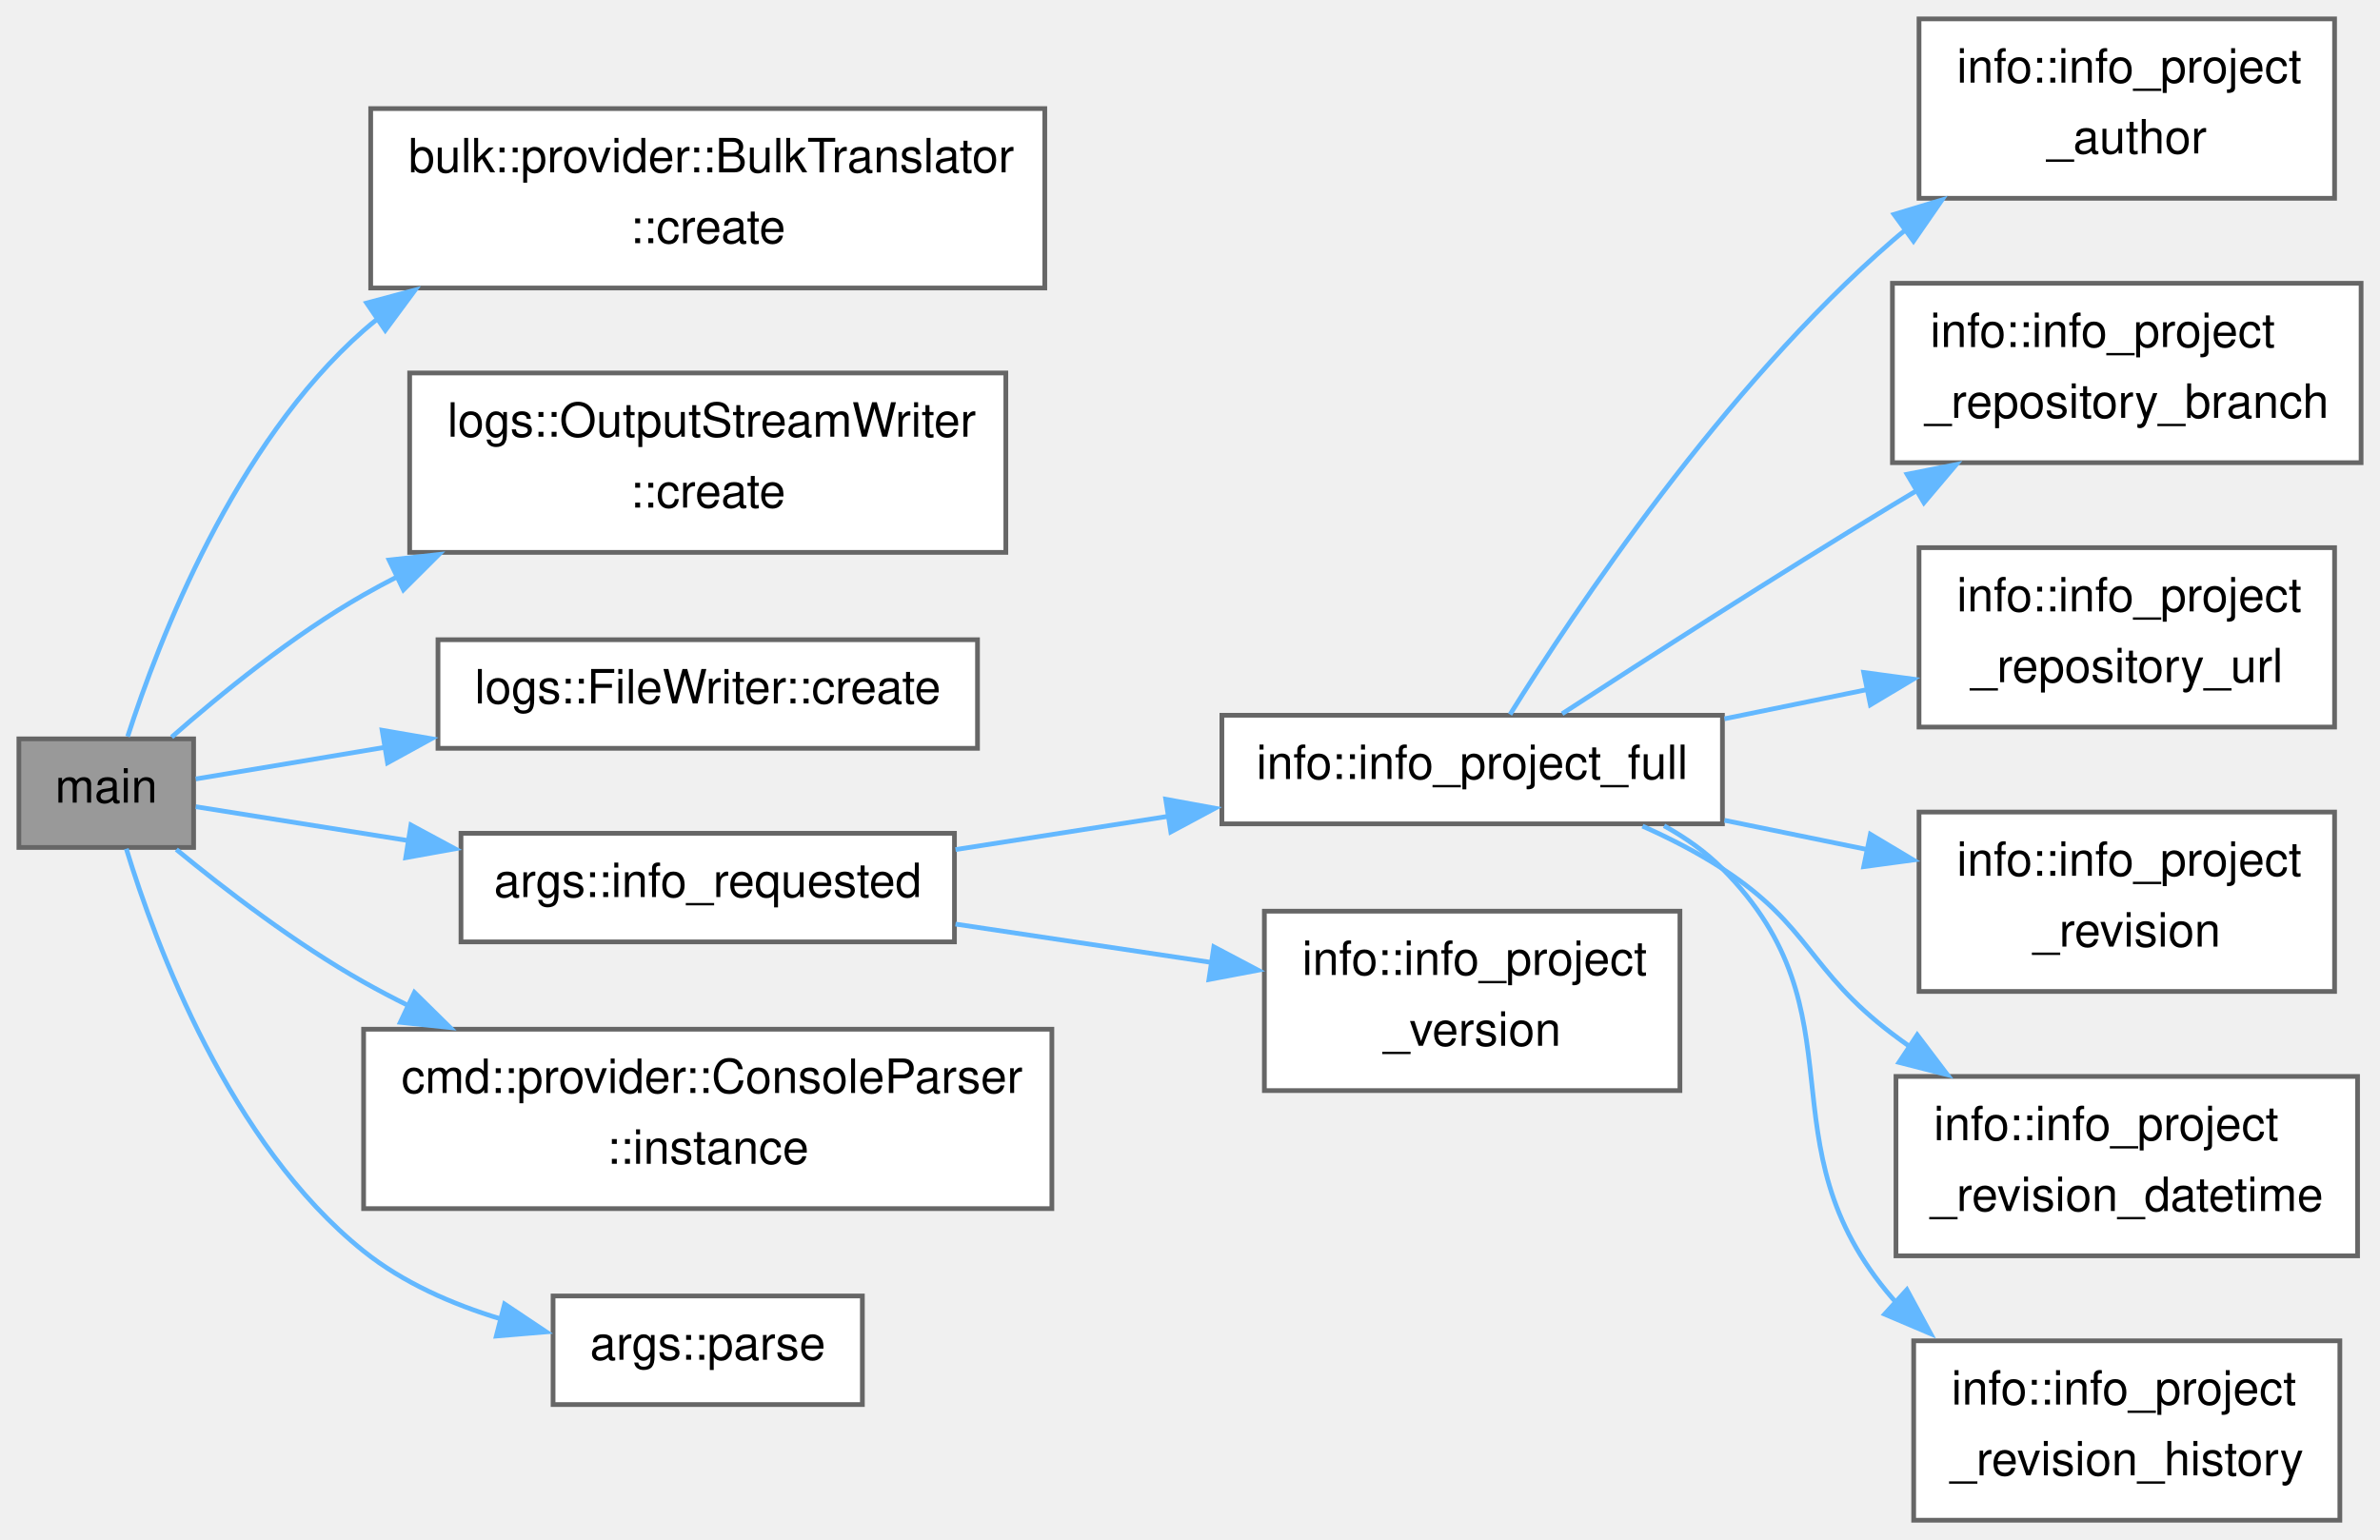
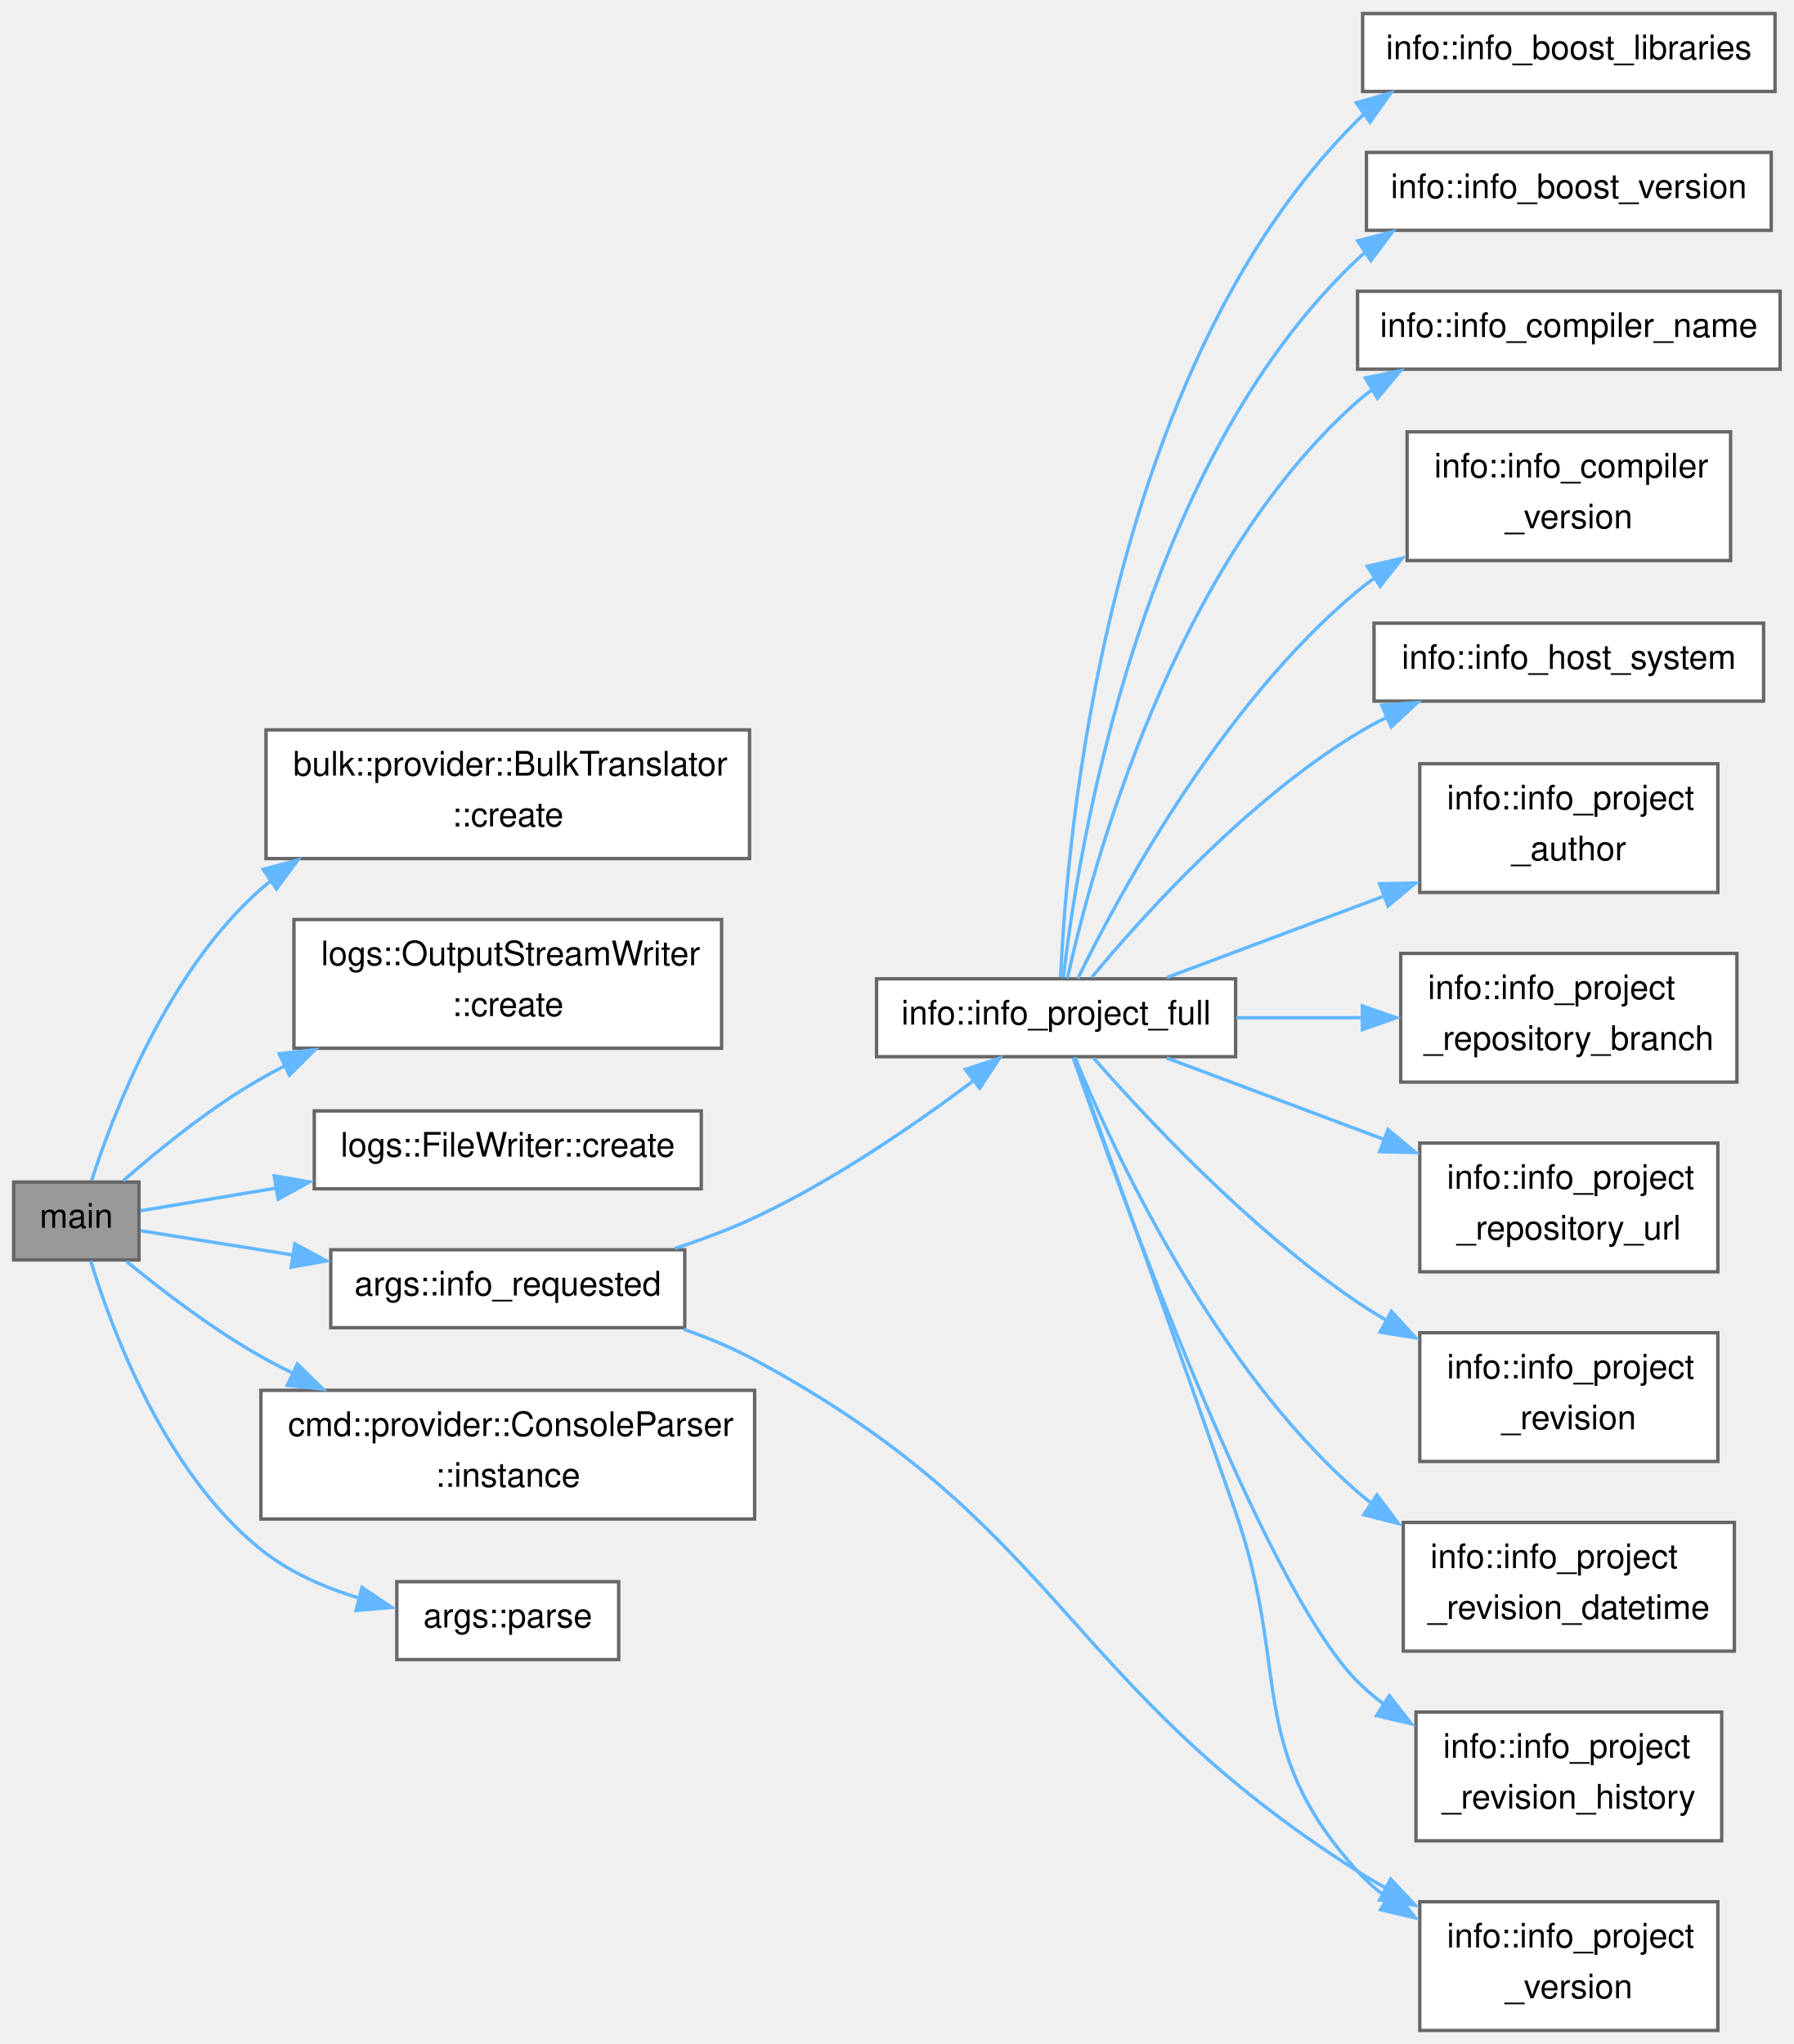
- <svg xmlns="http://www.w3.org/2000/svg" xmlns:xlink="http://www.w3.org/1999/xlink" width="504pt" height="326pt" viewBox="0.00 0.00 504.00 326.00">
-   <g id="graph0" class="graph" transform="scale(1 1) rotate(0) translate(4 322)">
+ <svg xmlns="http://www.w3.org/2000/svg" xmlns:xlink="http://www.w3.org/1999/xlink" width="530pt" height="604pt" viewBox="0.00 0.00 529.50 603.50">
+   <g id="graph0" class="graph" transform="scale(1 1) rotate(0) translate(4 599.5)">
    <g id="Node000001" class="node">
      <g id="a_Node000001">
        <a xlink:title="course c++ developer: hw7 - bulk">
-           <polygon fill="#999999" stroke="#666666" points="37,-165.5 0,-165.5 0,-142.5 37,-142.5 37,-165.5" />
-           <text text-anchor="middle" x="18.5" y="-152" font-family="Helvetica,sans-Serif" font-size="10.00">main</text>
+           <polygon fill="#999999" stroke="#666666" points="37,-250.5 0,-250.5 0,-227.5 37,-227.5 37,-250.5" />
+           <text text-anchor="middle" x="18.5" y="-237" font-family="Helvetica,sans-Serif" font-size="10.00">main</text>
        </a>
      </g>
    </g>
    <g id="Node000002" class="node">
      <g id="a_Node000002">
        <a xlink:href="classbulk_1_1provider_1_1BulkTranslator.html#a5170e68c8bd3126c2e5f31ff7142e594" target="_top" xlink:title=" ">
-           <polygon fill="white" stroke="#666666" points="217.25,-299 74.5,-299 74.5,-261 217.25,-261 217.25,-299" />
-           <text text-anchor="start" x="82.5" y="-285.5" font-family="Helvetica,sans-Serif" font-size="10.00">bulk::provider::BulkTranslator</text>
-           <text text-anchor="middle" x="145.88" y="-270.5" font-family="Helvetica,sans-Serif" font-size="10.00">::create</text>
+           <polygon fill="white" stroke="#666666" points="217.25,-384 74.5,-384 74.5,-346 217.25,-346 217.25,-384" />
+           <text text-anchor="start" x="82.5" y="-370.5" font-family="Helvetica,sans-Serif" font-size="10.00">bulk::provider::BulkTranslator</text>
+           <text text-anchor="middle" x="145.88" y="-355.5" font-family="Helvetica,sans-Serif" font-size="10.00">::create</text>
        </a>
      </g>
    </g>
    <g id="edge1_Node000001_Node000002" class="edge">
      <g id="a_edge1_Node000001_Node000002">
        <a xlink:title=" ">
-           <path fill="none" stroke="#63b8ff" d="M23.03,-165.98C29.61,-186.36 45.63,-227.94 73,-252 74.02,-252.9 75.07,-253.76 76.15,-254.61" />
-           <polygon fill="#63b8ff" stroke="#63b8ff" points="73.65,-257.82 83.89,-260.56 77.59,-252.04 73.65,-257.82" />
+           <path fill="none" stroke="#63b8ff" d="M23.03,-250.98C29.61,-271.36 45.63,-312.94 73,-337 74.02,-337.9 75.07,-338.76 76.15,-339.61" />
+           <polygon fill="#63b8ff" stroke="#63b8ff" points="73.65,-342.82 83.89,-345.56 77.59,-337.04 73.65,-342.82" />
        </a>
      </g>
    </g>
    <g id="Node000003" class="node">
      <g id="a_Node000003">
        <a xlink:href="classlogs_1_1OutputStreamWriter.html#ad80e0504664be4be8e232874cbf9ae53" target="_top" xlink:title=" ">
-           <polygon fill="white" stroke="#666666" points="209,-243 82.75,-243 82.75,-205 209,-205 209,-243" />
-           <text text-anchor="start" x="90.75" y="-229.5" font-family="Helvetica,sans-Serif" font-size="10.00">logs::OutputStreamWriter</text>
-           <text text-anchor="middle" x="145.88" y="-214.5" font-family="Helvetica,sans-Serif" font-size="10.00">::create</text>
+           <polygon fill="white" stroke="#666666" points="209,-328 82.75,-328 82.75,-290 209,-290 209,-328" />
+           <text text-anchor="start" x="90.75" y="-314.5" font-family="Helvetica,sans-Serif" font-size="10.00">logs::OutputStreamWriter</text>
+           <text text-anchor="middle" x="145.88" y="-299.5" font-family="Helvetica,sans-Serif" font-size="10.00">::create</text>
        </a>
      </g>
    </g>
    <g id="edge2_Node000001_Node000003" class="edge">
      <g id="a_edge2_Node000001_Node000003">
        <a xlink:title=" ">
-           <path fill="none" stroke="#63b8ff" d="M32.35,-165.87C42.73,-175 58.03,-187.46 73,-196 75.34,-197.34 77.76,-198.63 80.22,-199.89" />
-           <polygon fill="#63b8ff" stroke="#63b8ff" points="78.4,-203.38 88.93,-204.55 81.43,-197.07 78.4,-203.38" />
+           <path fill="none" stroke="#63b8ff" d="M32.35,-250.87C42.73,-260 58.03,-272.46 73,-281 75.34,-282.34 77.76,-283.63 80.22,-284.89" />
+           <polygon fill="#63b8ff" stroke="#63b8ff" points="78.4,-288.38 88.93,-289.55 81.43,-282.07 78.4,-288.38" />
        </a>
      </g>
    </g>
    <g id="Node000004" class="node">
      <g id="a_Node000004">
        <a xlink:href="classlogs_1_1FileWriter.html#a02edbc213561fecc4ab73d33e38f3d4b" target="_top" xlink:title=" ">
-           <polygon fill="white" stroke="#666666" points="203,-186.5 88.75,-186.5 88.75,-163.5 203,-163.5 203,-186.5" />
-           <text text-anchor="middle" x="145.88" y="-173" font-family="Helvetica,sans-Serif" font-size="10.00">logs::FileWriter::create</text>
+           <polygon fill="white" stroke="#666666" points="203,-271.5 88.75,-271.5 88.75,-248.5 203,-248.5 203,-271.5" />
+           <text text-anchor="middle" x="145.88" y="-258" font-family="Helvetica,sans-Serif" font-size="10.00">logs::FileWriter::create</text>
        </a>
      </g>
    </g>
    <g id="edge3_Node000001_Node000004" class="edge">
      <g id="a_edge3_Node000001_Node000004">
        <a xlink:title=" ">
-           <path fill="none" stroke="#63b8ff" d="M37.46,-157.01C48.25,-158.82 62.73,-161.24 77.55,-163.72" />
-           <polygon fill="#63b8ff" stroke="#63b8ff" points="76.92,-167.33 87.36,-165.53 78.07,-160.43 76.92,-167.33" />
+           <path fill="none" stroke="#63b8ff" d="M37.46,-242.01C48.25,-243.82 62.73,-246.24 77.55,-248.72" />
+           <polygon fill="#63b8ff" stroke="#63b8ff" points="76.92,-252.33 87.36,-250.53 78.07,-245.43 76.92,-252.33" />
        </a>
      </g>
    </g>
    <g id="Node000005" class="node">
      <g id="a_Node000005">
        <a xlink:href="namespaceargs.html#ac5abfe1ee497dcb11ea7435db4aed06d" target="_top" xlink:title=" ">
-           <polygon fill="white" stroke="#666666" points="198.12,-145.5 93.62,-145.5 93.62,-122.5 198.12,-122.5 198.12,-145.5" />
-           <text text-anchor="middle" x="145.88" y="-132" font-family="Helvetica,sans-Serif" font-size="10.00">args::info_requested</text>
+           <polygon fill="white" stroke="#666666" points="198.12,-230.5 93.62,-230.5 93.62,-207.5 198.12,-207.5 198.12,-230.5" />
+           <text text-anchor="middle" x="145.88" y="-217" font-family="Helvetica,sans-Serif" font-size="10.00">args::info_requested</text>
        </a>
      </g>
    </g>
    <g id="edge4_Node000001_Node000005" class="edge">
      <g id="a_edge4_Node000001_Node000005">
        <a xlink:title=" ">
-           <path fill="none" stroke="#63b8ff" d="M37.46,-151.13C49.46,-149.22 66.02,-146.58 82.54,-143.94" />
-           <polygon fill="#63b8ff" stroke="#63b8ff" points="83.02,-147.25 92.35,-142.22 81.92,-140.34 83.02,-147.25" />
-         </a>
-       </g>
-     </g>
-     <g id="Node000014" class="node">
-       <g id="a_Node000014">
+           <path fill="none" stroke="#63b8ff" d="M37.46,-236.13C49.46,-234.22 66.02,-231.58 82.54,-228.94" />
+           <polygon fill="#63b8ff" stroke="#63b8ff" points="83.02,-232.25 92.35,-227.22 81.92,-225.34 83.02,-232.25" />
+         </a>
+       </g>
+     </g>
+     <g id="Node000019" class="node">
+       <g id="a_Node000019">
        <a xlink:href="classcmd_1_1provider_1_1ConsoleParser.html#a8ba802522fec0844de7cf95655b51c4f" target="_top" xlink:title=" ">
-           <polygon fill="white" stroke="#666666" points="218.75,-104 73,-104 73,-66 218.75,-66 218.75,-104" />
-           <text text-anchor="start" x="81" y="-90.5" font-family="Helvetica,sans-Serif" font-size="10.00">cmd::provider::ConsoleParser</text>
-           <text text-anchor="middle" x="145.88" y="-75.5" font-family="Helvetica,sans-Serif" font-size="10.00">::instance</text>
-         </a>
-       </g>
-     </g>
-     <g id="edge13_Node000001_Node000014" class="edge">
-       <g id="a_edge13_Node000001_Node000014">
-         <a xlink:title=" ">
-           <path fill="none" stroke="#63b8ff" d="M33.34,-142.07C43.76,-133.5 58.65,-122.08 73,-114 76.05,-112.28 79.22,-110.62 82.46,-109.01" />
-           <polygon fill="#63b8ff" stroke="#63b8ff" points="83.76,-111.79 91.31,-104.36 80.77,-105.46 83.76,-111.79" />
-         </a>
-       </g>
-     </g>
-     <g id="Node000015" class="node">
-       <g id="a_Node000015">
+           <polygon fill="white" stroke="#666666" points="218.75,-189 73,-189 73,-151 218.75,-151 218.75,-189" />
+           <text text-anchor="start" x="81" y="-175.5" font-family="Helvetica,sans-Serif" font-size="10.00">cmd::provider::ConsoleParser</text>
+           <text text-anchor="middle" x="145.88" y="-160.5" font-family="Helvetica,sans-Serif" font-size="10.00">::instance</text>
+         </a>
+       </g>
+     </g>
+     <g id="edge19_Node000001_Node000019" class="edge">
+       <g id="a_edge19_Node000001_Node000019">
+         <a xlink:title=" ">
+           <path fill="none" stroke="#63b8ff" d="M33.34,-227.07C43.76,-218.5 58.65,-207.08 73,-199 76.05,-197.28 79.22,-195.62 82.46,-194.01" />
+           <polygon fill="#63b8ff" stroke="#63b8ff" points="83.76,-196.79 91.31,-189.36 80.77,-190.46 83.76,-196.79" />
+         </a>
+       </g>
+     </g>
+     <g id="Node000020" class="node">
+       <g id="a_Node000020">
        <a xlink:href="namespaceargs.html#a5a8c271969692f3fe8100517303b959e" target="_top" xlink:title=" ">
-           <polygon fill="white" stroke="#666666" points="178.62,-47.5 113.12,-47.5 113.12,-24.5 178.62,-24.5 178.62,-47.5" />
-           <text text-anchor="middle" x="145.88" y="-34" font-family="Helvetica,sans-Serif" font-size="10.00">args::parse</text>
-         </a>
-       </g>
-     </g>
-     <g id="edge14_Node000001_Node000015" class="edge">
-       <g id="a_edge14_Node000001_Node000015">
-         <a xlink:title=" ">
-           <path fill="none" stroke="#63b8ff" d="M22.75,-142.22C28.99,-121.77 44.63,-79.73 73,-57 81.36,-50.3 91.78,-45.74 102.07,-42.63" />
-           <polygon fill="#63b8ff" stroke="#63b8ff" points="102.85,-45.79 111.66,-39.9 101.1,-39.01 102.85,-45.79" />
+           <polygon fill="white" stroke="#666666" points="178.62,-132.5 113.12,-132.5 113.12,-109.5 178.62,-109.5 178.62,-132.5" />
+           <text text-anchor="middle" x="145.88" y="-119" font-family="Helvetica,sans-Serif" font-size="10.00">args::parse</text>
+         </a>
+       </g>
+     </g>
+     <g id="edge20_Node000001_Node000020" class="edge">
+       <g id="a_edge20_Node000001_Node000020">
+         <a xlink:title=" ">
+           <path fill="none" stroke="#63b8ff" d="M22.75,-227.22C28.99,-206.77 44.63,-164.73 73,-142 81.36,-135.3 91.78,-130.74 102.07,-127.63" />
+           <polygon fill="#63b8ff" stroke="#63b8ff" points="102.85,-130.79 111.66,-124.9 101.1,-124.01 102.85,-130.79" />
        </a>
      </g>
    </g>
    <g id="Node000006" class="node">
      <g id="a_Node000006">
        <a xlink:href="namespaceinfo.html#adf619fee1b67e68e79a217741803d1c1" target="_top" xlink:title=" ">
-           <polygon fill="white" stroke="#666666" points="360.75,-170.5 254.75,-170.5 254.75,-147.5 360.75,-147.5 360.75,-170.5" />
-           <text text-anchor="middle" x="307.75" y="-157" font-family="Helvetica,sans-Serif" font-size="10.00">info::info_project_full</text>
+           <polygon fill="white" stroke="#666666" points="360.75,-310.5 254.75,-310.5 254.75,-287.5 360.75,-287.5 360.75,-310.5" />
+           <text text-anchor="middle" x="307.75" y="-297" font-family="Helvetica,sans-Serif" font-size="10.00">info::info_project_full</text>
        </a>
      </g>
    </g>
    <g id="edge5_Node000005_Node000006" class="edge">
      <g id="a_edge5_Node000005_Node000006">
        <a xlink:title=" ">
-           <path fill="none" stroke="#63b8ff" d="M198.34,-142.05C212.74,-144.3 228.55,-146.77 243.54,-149.12" />
-           <polygon fill="#63b8ff" stroke="#63b8ff" points="242.86,-152.71 253.28,-150.8 243.94,-145.79 242.86,-152.71" />
+           <path fill="none" stroke="#63b8ff" d="M195.18,-230.89C203.21,-233.5 211.33,-236.53 218.75,-240 242.09,-250.91 266.23,-267.55 283.31,-280.37" />
+           <polygon fill="#63b8ff" stroke="#63b8ff" points="280.96,-283.74 291.02,-287.05 285.21,-278.19 280.96,-283.74" />
+         </a>
+       </g>
+     </g>
+     <g id="Node000018" class="node">
+       <g id="a_Node000018">
+         <a xlink:href="namespaceinfo.html#a0b0e75f2a6d438265b88d1b0e2b21b52" target="_top" xlink:title=" ">
+           <polygon fill="white" stroke="#666666" points="503.12,-38 415.12,-38 415.12,0 503.12,0 503.12,-38" />
+           <text text-anchor="start" x="423.12" y="-24.5" font-family="Helvetica,sans-Serif" font-size="10.00">info::info_project</text>
+           <text text-anchor="middle" x="459.12" y="-9.5" font-family="Helvetica,sans-Serif" font-size="10.00">_version</text>
+         </a>
+       </g>
+     </g>
+     <g id="edge18_Node000005_Node000018" class="edge">
+       <g id="a_edge18_Node000005_Node000018">
+         <a xlink:title=" ">
+           <path fill="none" stroke="#63b8ff" d="M197.82,-207.03C205.04,-204.5 212.23,-201.51 218.75,-198 310.09,-148.82 309.17,-102.61 396.75,-47 399.48,-45.27 402.33,-43.58 405.26,-41.95" />
+           <polygon fill="#63b8ff" stroke="#63b8ff" points="406.52,-44.72 413.74,-36.97 403.26,-38.52 406.52,-44.72" />
+         </a>
+       </g>
+     </g>
+     <g id="Node000007" class="node">
+       <g id="a_Node000007">
+         <a xlink:href="namespaceinfo.html#a4f6b5083c272141764c35b0cff843ae7" target="_top" xlink:title=" ">
+           <polygon fill="white" stroke="#666666" points="520,-595.5 398.25,-595.5 398.25,-572.5 520,-572.5 520,-595.5" />
+           <text text-anchor="middle" x="459.12" y="-582" font-family="Helvetica,sans-Serif" font-size="10.00">info::info_boost_libraries</text>
+         </a>
+       </g>
+     </g>
+     <g id="edge6_Node000006_Node000007" class="edge">
+       <g id="a_edge6_Node000006_Node000007">
+         <a xlink:title=" ">
+           <path fill="none" stroke="#63b8ff" d="M309.09,-310.98C310.9,-352.27 322.5,-490.17 396.75,-564 397.35,-564.59 397.96,-565.17 398.59,-565.73" />
+           <polygon fill="#63b8ff" stroke="#63b8ff" points="396.38,-569.15 406.57,-572.06 400.42,-563.44 396.38,-569.15" />
+         </a>
+       </g>
+     </g>
+     <g id="Node000008" class="node">
+       <g id="a_Node000008">
+         <a xlink:href="namespaceinfo.html#a35557f9934568e2d7c71bc382a94c359" target="_top" xlink:title=" ">
+           <polygon fill="white" stroke="#666666" points="518.88,-554.5 399.38,-554.5 399.38,-531.5 518.88,-531.5 518.88,-554.5" />
+           <text text-anchor="middle" x="459.12" y="-541" font-family="Helvetica,sans-Serif" font-size="10.00">info::info_boost_version</text>
+         </a>
+       </g>
+     </g>
+     <g id="edge7_Node000006_Node000008" class="edge">
+       <g id="a_edge7_Node000006_Node000008">
+         <a xlink:title=" ">
+           <path fill="none" stroke="#63b8ff" d="M309.91,-310.93C314.16,-347.96 332.13,-462.11 396.75,-523 397.48,-523.69 398.24,-524.35 399.01,-525" />
+           <polygon fill="#63b8ff" stroke="#63b8ff" points="396.79,-528.39 407.04,-531.04 400.68,-522.57 396.79,-528.39" />
+         </a>
+       </g>
+     </g>
+     <g id="Node000009" class="node">
+       <g id="a_Node000009">
+         <a xlink:href="namespaceinfo.html#ad14822b50a586b36ccf5978ab1ac4ec7" target="_top" xlink:title=" ">
+           <polygon fill="white" stroke="#666666" points="521.5,-513.5 396.75,-513.5 396.75,-490.5 521.5,-490.5 521.5,-513.5" />
+           <text text-anchor="middle" x="459.12" y="-500" font-family="Helvetica,sans-Serif" font-size="10.00">info::info_compiler_name</text>
+         </a>
+       </g>
+     </g>
+     <g id="edge8_Node000006_Node000009" class="edge">
+       <g id="a_edge8_Node000006_Node000009">
+         <a xlink:title=" ">
+           <path fill="none" stroke="#63b8ff" d="M311.11,-310.69C318.17,-342.7 342.11,-432.59 396.75,-481 398.14,-482.23 399.61,-483.39 401.13,-484.49" />
+           <polygon fill="#63b8ff" stroke="#63b8ff" points="399.05,-487.91 409.43,-490.04 402.64,-481.9 399.05,-487.91" />
+         </a>
+       </g>
+     </g>
+     <g id="Node000010" class="node">
+       <g id="a_Node000010">
+         <a xlink:href="namespaceinfo.html#ad680bf7ac70dbb1d24b428f55159b013" target="_top" xlink:title=" ">
+           <polygon fill="white" stroke="#666666" points="506.88,-472 411.38,-472 411.38,-434 506.88,-434 506.88,-472" />
+           <text text-anchor="start" x="419.38" y="-458.5" font-family="Helvetica,sans-Serif" font-size="10.00">info::info_compiler</text>
+           <text text-anchor="middle" x="459.12" y="-443.5" font-family="Helvetica,sans-Serif" font-size="10.00">_version</text>
+         </a>
+       </g>
+     </g>
+     <g id="edge9_Node000006_Node000010" class="edge">
+       <g id="a_edge9_Node000006_Node000010">
+         <a xlink:title=" ">
+           <path fill="none" stroke="#63b8ff" d="M314.18,-310.63C326.02,-334.88 356.36,-391.36 396.75,-425 398.37,-426.35 400.07,-427.65 401.82,-428.89" />
+           <polygon fill="#63b8ff" stroke="#63b8ff" points="399.65,-432.3 409.97,-434.71 403.41,-426.39 399.65,-432.3" />
+         </a>
+       </g>
+     </g>
+     <g id="Node000011" class="node">
+       <g id="a_Node000011">
+         <a xlink:href="namespaceinfo.html#af138dcf75a98d5fb9358ac1ed3800394" target="_top" xlink:title=" ">
+           <polygon fill="white" stroke="#666666" points="516.62,-415.5 401.62,-415.5 401.62,-392.5 516.62,-392.5 516.62,-415.5" />
+           <text text-anchor="middle" x="459.12" y="-402" font-family="Helvetica,sans-Serif" font-size="10.00">info::info_host_system</text>
+         </a>
+       </g>
+     </g>
+     <g id="edge10_Node000006_Node000011" class="edge">
+       <g id="a_edge10_Node000006_Node000011">
+         <a xlink:title=" ">
+           <path fill="none" stroke="#63b8ff" d="M318.32,-311C333.28,-329.01 363.9,-363.04 396.75,-383 399.55,-384.7 402.5,-386.28 405.54,-387.76" />
+           <polygon fill="#63b8ff" stroke="#63b8ff" points="403.88,-391.29 414.44,-392.09 406.68,-384.87 403.88,-391.29" />
+         </a>
+       </g>
+     </g>
+     <g id="Node000012" class="node">
+       <g id="a_Node000012">
+         <a xlink:href="namespaceinfo.html#a28d71fb524538a7bdfbb1483a8a3a4cb" target="_top" xlink:title=" ">
+           <polygon fill="white" stroke="#666666" points="503.12,-374 415.12,-374 415.12,-336 503.12,-336 503.12,-374" />
+           <text text-anchor="start" x="423.12" y="-360.5" font-family="Helvetica,sans-Serif" font-size="10.00">info::info_project</text>
+           <text text-anchor="middle" x="459.12" y="-345.5" font-family="Helvetica,sans-Serif" font-size="10.00">_author</text>
+         </a>
+       </g>
+     </g>
+     <g id="edge11_Node000006_Node000012" class="edge">
+       <g id="a_edge11_Node000006_Node000012">
+         <a xlink:title=" ">
+           <path fill="none" stroke="#63b8ff" d="M340.43,-310.88C359.13,-317.89 383.3,-326.95 404.86,-335.03" />
+           <polygon fill="#63b8ff" stroke="#63b8ff" points="403.28,-338.55 413.88,-338.79 405.74,-332 403.28,-338.55" />
        </a>
      </g>
    </g>
    <g id="Node000013" class="node">
      <g id="a_Node000013">
-         <a xlink:href="namespaceinfo.html#a0b0e75f2a6d438265b88d1b0e2b21b52" target="_top" xlink:title=" ">
-           <polygon fill="white" stroke="#666666" points="351.75,-129 263.75,-129 263.75,-91 351.75,-91 351.75,-129" />
-           <text text-anchor="start" x="271.75" y="-115.5" font-family="Helvetica,sans-Serif" font-size="10.00">info::info_project</text>
-           <text text-anchor="middle" x="307.75" y="-100.5" font-family="Helvetica,sans-Serif" font-size="10.00">_version</text>
-         </a>
-       </g>
-     </g>
-     <g id="edge12_Node000005_Node000013" class="edge">
-       <g id="a_edge12_Node000005_Node000013">
-         <a xlink:title=" ">
-           <path fill="none" stroke="#63b8ff" d="M198.34,-126.27C215.73,-123.66 235.18,-120.74 252.76,-118.11" />
-           <polygon fill="#63b8ff" stroke="#63b8ff" points="253.05,-121.45 262.42,-116.5 252.01,-114.53 253.05,-121.45" />
-         </a>
-       </g>
-     </g>
-     <g id="Node000007" class="node">
-       <g id="a_Node000007">
-         <a xlink:href="namespaceinfo.html#a28d71fb524538a7bdfbb1483a8a3a4cb" target="_top" xlink:title=" ">
-           <polygon fill="white" stroke="#666666" points="490.38,-318 402.38,-318 402.38,-280 490.38,-280 490.38,-318" />
-           <text text-anchor="start" x="410.38" y="-304.5" font-family="Helvetica,sans-Serif" font-size="10.00">info::info_project</text>
-           <text text-anchor="middle" x="446.38" y="-289.5" font-family="Helvetica,sans-Serif" font-size="10.00">_author</text>
-         </a>
-       </g>
-     </g>
-     <g id="edge6_Node000006_Node000007" class="edge">
-       <g id="a_edge6_Node000006_Node000007">
-         <a xlink:title=" ">
-           <path fill="none" stroke="#63b8ff" d="M315.77,-170.67C329.3,-192.46 360.86,-239.92 396.75,-271 397.63,-271.77 398.54,-272.52 399.47,-273.26" />
-           <polygon fill="#63b8ff" stroke="#63b8ff" points="397.09,-276.59 407.24,-279.65 401.21,-270.93 397.09,-276.59" />
-         </a>
-       </g>
-     </g>
-     <g id="Node000008" class="node">
-       <g id="a_Node000008">
        <a xlink:href="namespaceinfo.html#aae86ae087e0d5fde160d4328e106c21f" target="_top" xlink:title=" ">
-           <polygon fill="white" stroke="#666666" points="496,-262 396.75,-262 396.75,-224 496,-224 496,-262" />
-           <text text-anchor="start" x="404.75" y="-248.5" font-family="Helvetica,sans-Serif" font-size="10.00">info::info_project</text>
-           <text text-anchor="middle" x="446.38" y="-233.5" font-family="Helvetica,sans-Serif" font-size="10.00">_repository_branch</text>
-         </a>
-       </g>
-     </g>
-     <g id="edge7_Node000006_Node000008" class="edge">
-       <g id="a_edge7_Node000006_Node000008">
-         <a xlink:title=" ">
-           <path fill="none" stroke="#63b8ff" d="M326.81,-170.82C344.49,-182.32 372.28,-200.18 396.75,-215 398.5,-216.06 400.29,-217.13 402.1,-218.21" />
-           <polygon fill="#63b8ff" stroke="#63b8ff" points="399.86,-221.55 410.26,-223.61 403.42,-215.52 399.86,-221.55" />
-         </a>
-       </g>
-     </g>
-     <g id="Node000009" class="node">
-       <g id="a_Node000009">
+           <polygon fill="white" stroke="#666666" points="508.75,-318 409.5,-318 409.5,-280 508.75,-280 508.75,-318" />
+           <text text-anchor="start" x="417.5" y="-304.5" font-family="Helvetica,sans-Serif" font-size="10.00">info::info_project</text>
+           <text text-anchor="middle" x="459.12" y="-289.5" font-family="Helvetica,sans-Serif" font-size="10.00">_repository_branch</text>
+         </a>
+       </g>
+     </g>
+     <g id="edge12_Node000006_Node000013" class="edge">
+       <g id="a_edge12_Node000006_Node000013">
+         <a xlink:title=" ">
+           <path fill="none" stroke="#63b8ff" d="M360.99,-299C373.1,-299 386.07,-299 398.46,-299" />
+           <polygon fill="#63b8ff" stroke="#63b8ff" points="398.17,-302.5 408.17,-299 398.17,-295.5 398.17,-302.5" />
+         </a>
+       </g>
+     </g>
+     <g id="Node000014" class="node">
+       <g id="a_Node000014">
        <a xlink:href="namespaceinfo.html#ace228211052ca615450b84d638e882a7" target="_top" xlink:title=" ">
-           <polygon fill="white" stroke="#666666" points="490.38,-206 402.38,-206 402.38,-168 490.38,-168 490.38,-206" />
-           <text text-anchor="start" x="410.38" y="-192.5" font-family="Helvetica,sans-Serif" font-size="10.00">info::info_project</text>
-           <text text-anchor="middle" x="446.38" y="-177.5" font-family="Helvetica,sans-Serif" font-size="10.00">_repository_url</text>
-         </a>
-       </g>
-     </g>
-     <g id="edge8_Node000006_Node000009" class="edge">
-       <g id="a_edge8_Node000006_Node000009">
-         <a xlink:title=" ">
-           <path fill="none" stroke="#63b8ff" d="M361.18,-169.75C371.13,-171.78 381.55,-173.92 391.54,-175.97" />
-           <polygon fill="#63b8ff" stroke="#63b8ff" points="390.67,-179.57 401.17,-178.15 392.08,-172.71 390.67,-179.57" />
-         </a>
-       </g>
-     </g>
-     <g id="Node000010" class="node">
-       <g id="a_Node000010">
+           <polygon fill="white" stroke="#666666" points="503.12,-262 415.12,-262 415.12,-224 503.12,-224 503.12,-262" />
+           <text text-anchor="start" x="423.12" y="-248.5" font-family="Helvetica,sans-Serif" font-size="10.00">info::info_project</text>
+           <text text-anchor="middle" x="459.12" y="-233.5" font-family="Helvetica,sans-Serif" font-size="10.00">_repository_url</text>
+         </a>
+       </g>
+     </g>
+     <g id="edge13_Node000006_Node000014" class="edge">
+       <g id="a_edge13_Node000006_Node000014">
+         <a xlink:title=" ">
+           <path fill="none" stroke="#63b8ff" d="M340.43,-287.12C359.13,-280.11 383.3,-271.05 404.86,-262.97" />
+           <polygon fill="#63b8ff" stroke="#63b8ff" points="405.74,-266 413.88,-259.21 403.28,-259.45 405.74,-266" />
+         </a>
+       </g>
+     </g>
+     <g id="Node000015" class="node">
+       <g id="a_Node000015">
        <a xlink:href="namespaceinfo.html#ab6318ad2c6e0287114caeea0c9434a94" target="_top" xlink:title=" ">
-           <polygon fill="white" stroke="#666666" points="490.38,-150 402.38,-150 402.38,-112 490.38,-112 490.38,-150" />
-           <text text-anchor="start" x="410.38" y="-136.5" font-family="Helvetica,sans-Serif" font-size="10.00">info::info_project</text>
-           <text text-anchor="middle" x="446.38" y="-121.5" font-family="Helvetica,sans-Serif" font-size="10.00">_revision</text>
-         </a>
-       </g>
-     </g>
-     <g id="edge9_Node000006_Node000010" class="edge">
-       <g id="a_edge9_Node000006_Node000010">
-         <a xlink:title=" ">
-           <path fill="none" stroke="#63b8ff" d="M361.18,-148.25C371.13,-146.22 381.55,-144.08 391.54,-142.03" />
-           <polygon fill="#63b8ff" stroke="#63b8ff" points="392.08,-145.29 401.17,-139.85 390.67,-138.43 392.08,-145.29" />
-         </a>
-       </g>
-     </g>
-     <g id="Node000011" class="node">
-       <g id="a_Node000011">
+           <polygon fill="white" stroke="#666666" points="503.12,-206 415.12,-206 415.12,-168 503.12,-168 503.12,-206" />
+           <text text-anchor="start" x="423.12" y="-192.5" font-family="Helvetica,sans-Serif" font-size="10.00">info::info_project</text>
+           <text text-anchor="middle" x="459.12" y="-177.5" font-family="Helvetica,sans-Serif" font-size="10.00">_revision</text>
+         </a>
+       </g>
+     </g>
+     <g id="edge14_Node000006_Node000015" class="edge">
+       <g id="a_edge14_Node000006_Node000015">
+         <a xlink:title=" ">
+           <path fill="none" stroke="#63b8ff" d="M318.83,-287.11C334.21,-269.55 365.09,-236.43 396.75,-215 399.47,-213.16 402.34,-211.38 405.28,-209.68" />
+           <polygon fill="#63b8ff" stroke="#63b8ff" points="406.73,-212.33 413.87,-204.51 403.41,-206.17 406.73,-212.33" />
+         </a>
+       </g>
+     </g>
+     <g id="Node000016" class="node">
+       <g id="a_Node000016">
        <a xlink:href="namespaceinfo.html#a5600a5c71779aaecafbe4fff68152d02" target="_top" xlink:title=" ">
-           <polygon fill="white" stroke="#666666" points="495.25,-94 397.5,-94 397.5,-56 495.25,-56 495.25,-94" />
-           <text text-anchor="start" x="405.5" y="-80.5" font-family="Helvetica,sans-Serif" font-size="10.00">info::info_project</text>
-           <text text-anchor="middle" x="446.38" y="-65.5" font-family="Helvetica,sans-Serif" font-size="10.00">_revision_datetime</text>
-         </a>
-       </g>
-     </g>
-     <g id="edge10_Node000006_Node000011" class="edge">
-       <g id="a_edge10_Node000006_Node000011">
-         <a xlink:title=" ">
-           <path fill="none" stroke="#63b8ff" d="M343.82,-147.02C349.67,-144.42 355.53,-141.4 360.75,-138 379.45,-125.82 378.94,-116.45 396.75,-103 397.99,-102.06 399.26,-101.14 400.56,-100.22" />
-           <polygon fill="#63b8ff" stroke="#63b8ff" points="402,-102.8 408.4,-94.35 398.13,-96.97 402,-102.8" />
-         </a>
-       </g>
-     </g>
-     <g id="Node000012" class="node">
-       <g id="a_Node000012">
+           <polygon fill="white" stroke="#666666" points="508,-150 410.25,-150 410.25,-112 508,-112 508,-150" />
+           <text text-anchor="start" x="418.25" y="-136.5" font-family="Helvetica,sans-Serif" font-size="10.00">info::info_project</text>
+           <text text-anchor="middle" x="459.12" y="-121.5" font-family="Helvetica,sans-Serif" font-size="10.00">_revision_datetime</text>
+         </a>
+       </g>
+     </g>
+     <g id="edge15_Node000006_Node000016" class="edge">
+       <g id="a_edge15_Node000006_Node000016">
+         <a xlink:title=" ">
+           <path fill="none" stroke="#63b8ff" d="M313.34,-287.26C324.13,-260.99 353.54,-196.81 396.75,-159 398.11,-157.81 399.54,-156.66 401.01,-155.55" />
+           <polygon fill="#63b8ff" stroke="#63b8ff" points="402.48,-158.1 408.86,-149.64 398.6,-152.28 402.48,-158.1" />
+         </a>
+       </g>
+     </g>
+     <g id="Node000017" class="node">
+       <g id="a_Node000017">
        <a xlink:href="namespaceinfo.html#a9d8c1cc05c7db3face2e4a8b5fc29539" target="_top" xlink:title=" ">
-           <polygon fill="white" stroke="#666666" points="491.5,-38 401.25,-38 401.25,0 491.5,0 491.5,-38" />
-           <text text-anchor="start" x="409.25" y="-24.5" font-family="Helvetica,sans-Serif" font-size="10.00">info::info_project</text>
-           <text text-anchor="middle" x="446.38" y="-9.5" font-family="Helvetica,sans-Serif" font-size="10.00">_revision_history</text>
-         </a>
-       </g>
-     </g>
-     <g id="edge11_Node000006_Node000012" class="edge">
-       <g id="a_edge11_Node000006_Node000012">
-         <a xlink:title=" ">
-           <path fill="none" stroke="#63b8ff" d="M348.39,-147.09C352.92,-144.59 357.18,-141.59 360.75,-138 391.4,-107.14 368.32,-79.91 396.75,-47 397.08,-46.61 397.43,-46.23 397.77,-45.85" />
-           <polygon fill="#63b8ff" stroke="#63b8ff" points="399.81,-48.82 404.85,-39.5 395.1,-43.64 399.81,-48.82" />
+           <polygon fill="white" stroke="#666666" points="504.25,-94 414,-94 414,-56 504.25,-56 504.25,-94" />
+           <text text-anchor="start" x="422" y="-80.5" font-family="Helvetica,sans-Serif" font-size="10.00">info::info_project</text>
+           <text text-anchor="middle" x="459.12" y="-65.5" font-family="Helvetica,sans-Serif" font-size="10.00">_revision_history</text>
+         </a>
+       </g>
+     </g>
+     <g id="edge16_Node000006_Node000017" class="edge">
+       <g id="a_edge16_Node000006_Node000017">
+         <a xlink:title=" ">
+           <path fill="none" stroke="#63b8ff" d="M312.81,-287.19C326.02,-249.25 368.61,-131.31 396.75,-103 399.11,-100.63 401.71,-98.43 404.46,-96.41" />
+           <polygon fill="#63b8ff" stroke="#63b8ff" points="406.14,-98.85 412.68,-90.52 402.37,-92.95 406.14,-98.85" />
+         </a>
+       </g>
+     </g>
+     <g id="edge17_Node000006_Node000018" class="edge">
+       <g id="a_edge17_Node000006_Node000018">
+         <a xlink:title=" ">
+           <path fill="none" stroke="#63b8ff" d="M312.99,-287.29C321.93,-262.53 343.33,-203.06 360.75,-153 377.1,-106.01 363.38,-83.91 396.75,-47 399.42,-44.05 402.46,-41.38 405.74,-38.99" />
+           <polygon fill="#63b8ff" stroke="#63b8ff" points="407.24,-41.54 413.82,-33.24 403.5,-35.63 407.24,-41.54" />
        </a>
      </g>
    </g>
  </g>
</svg>
